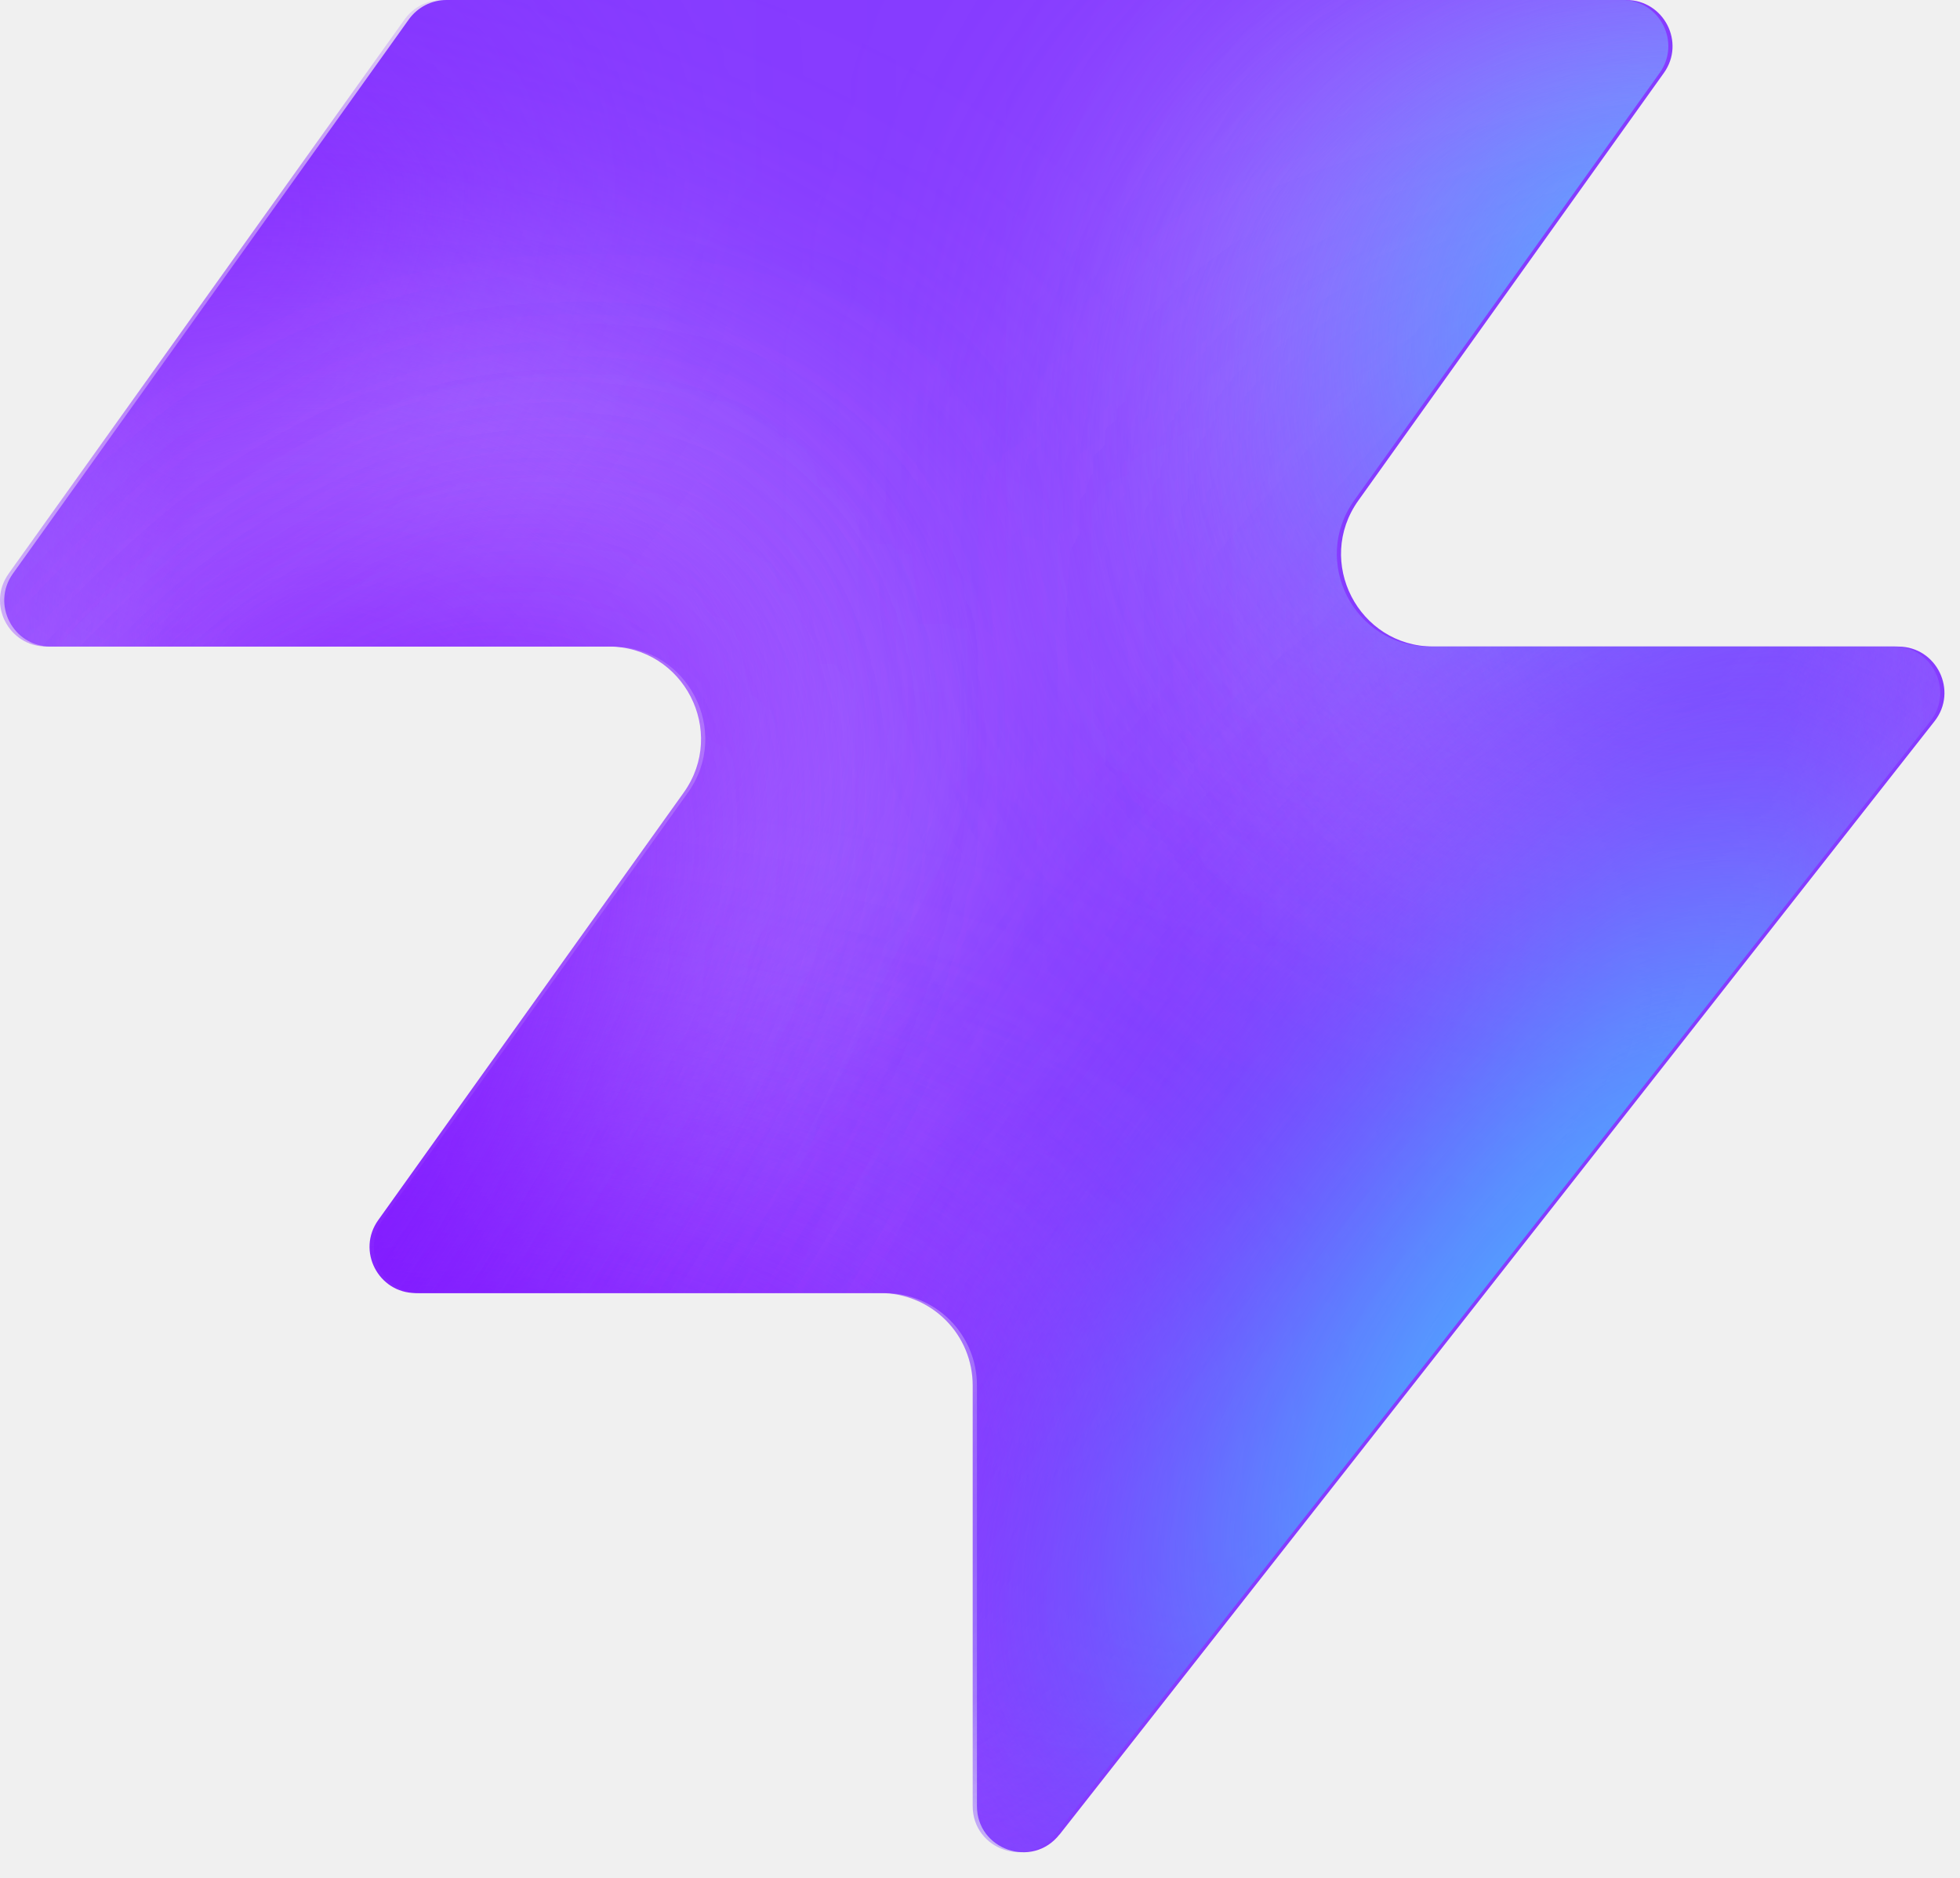
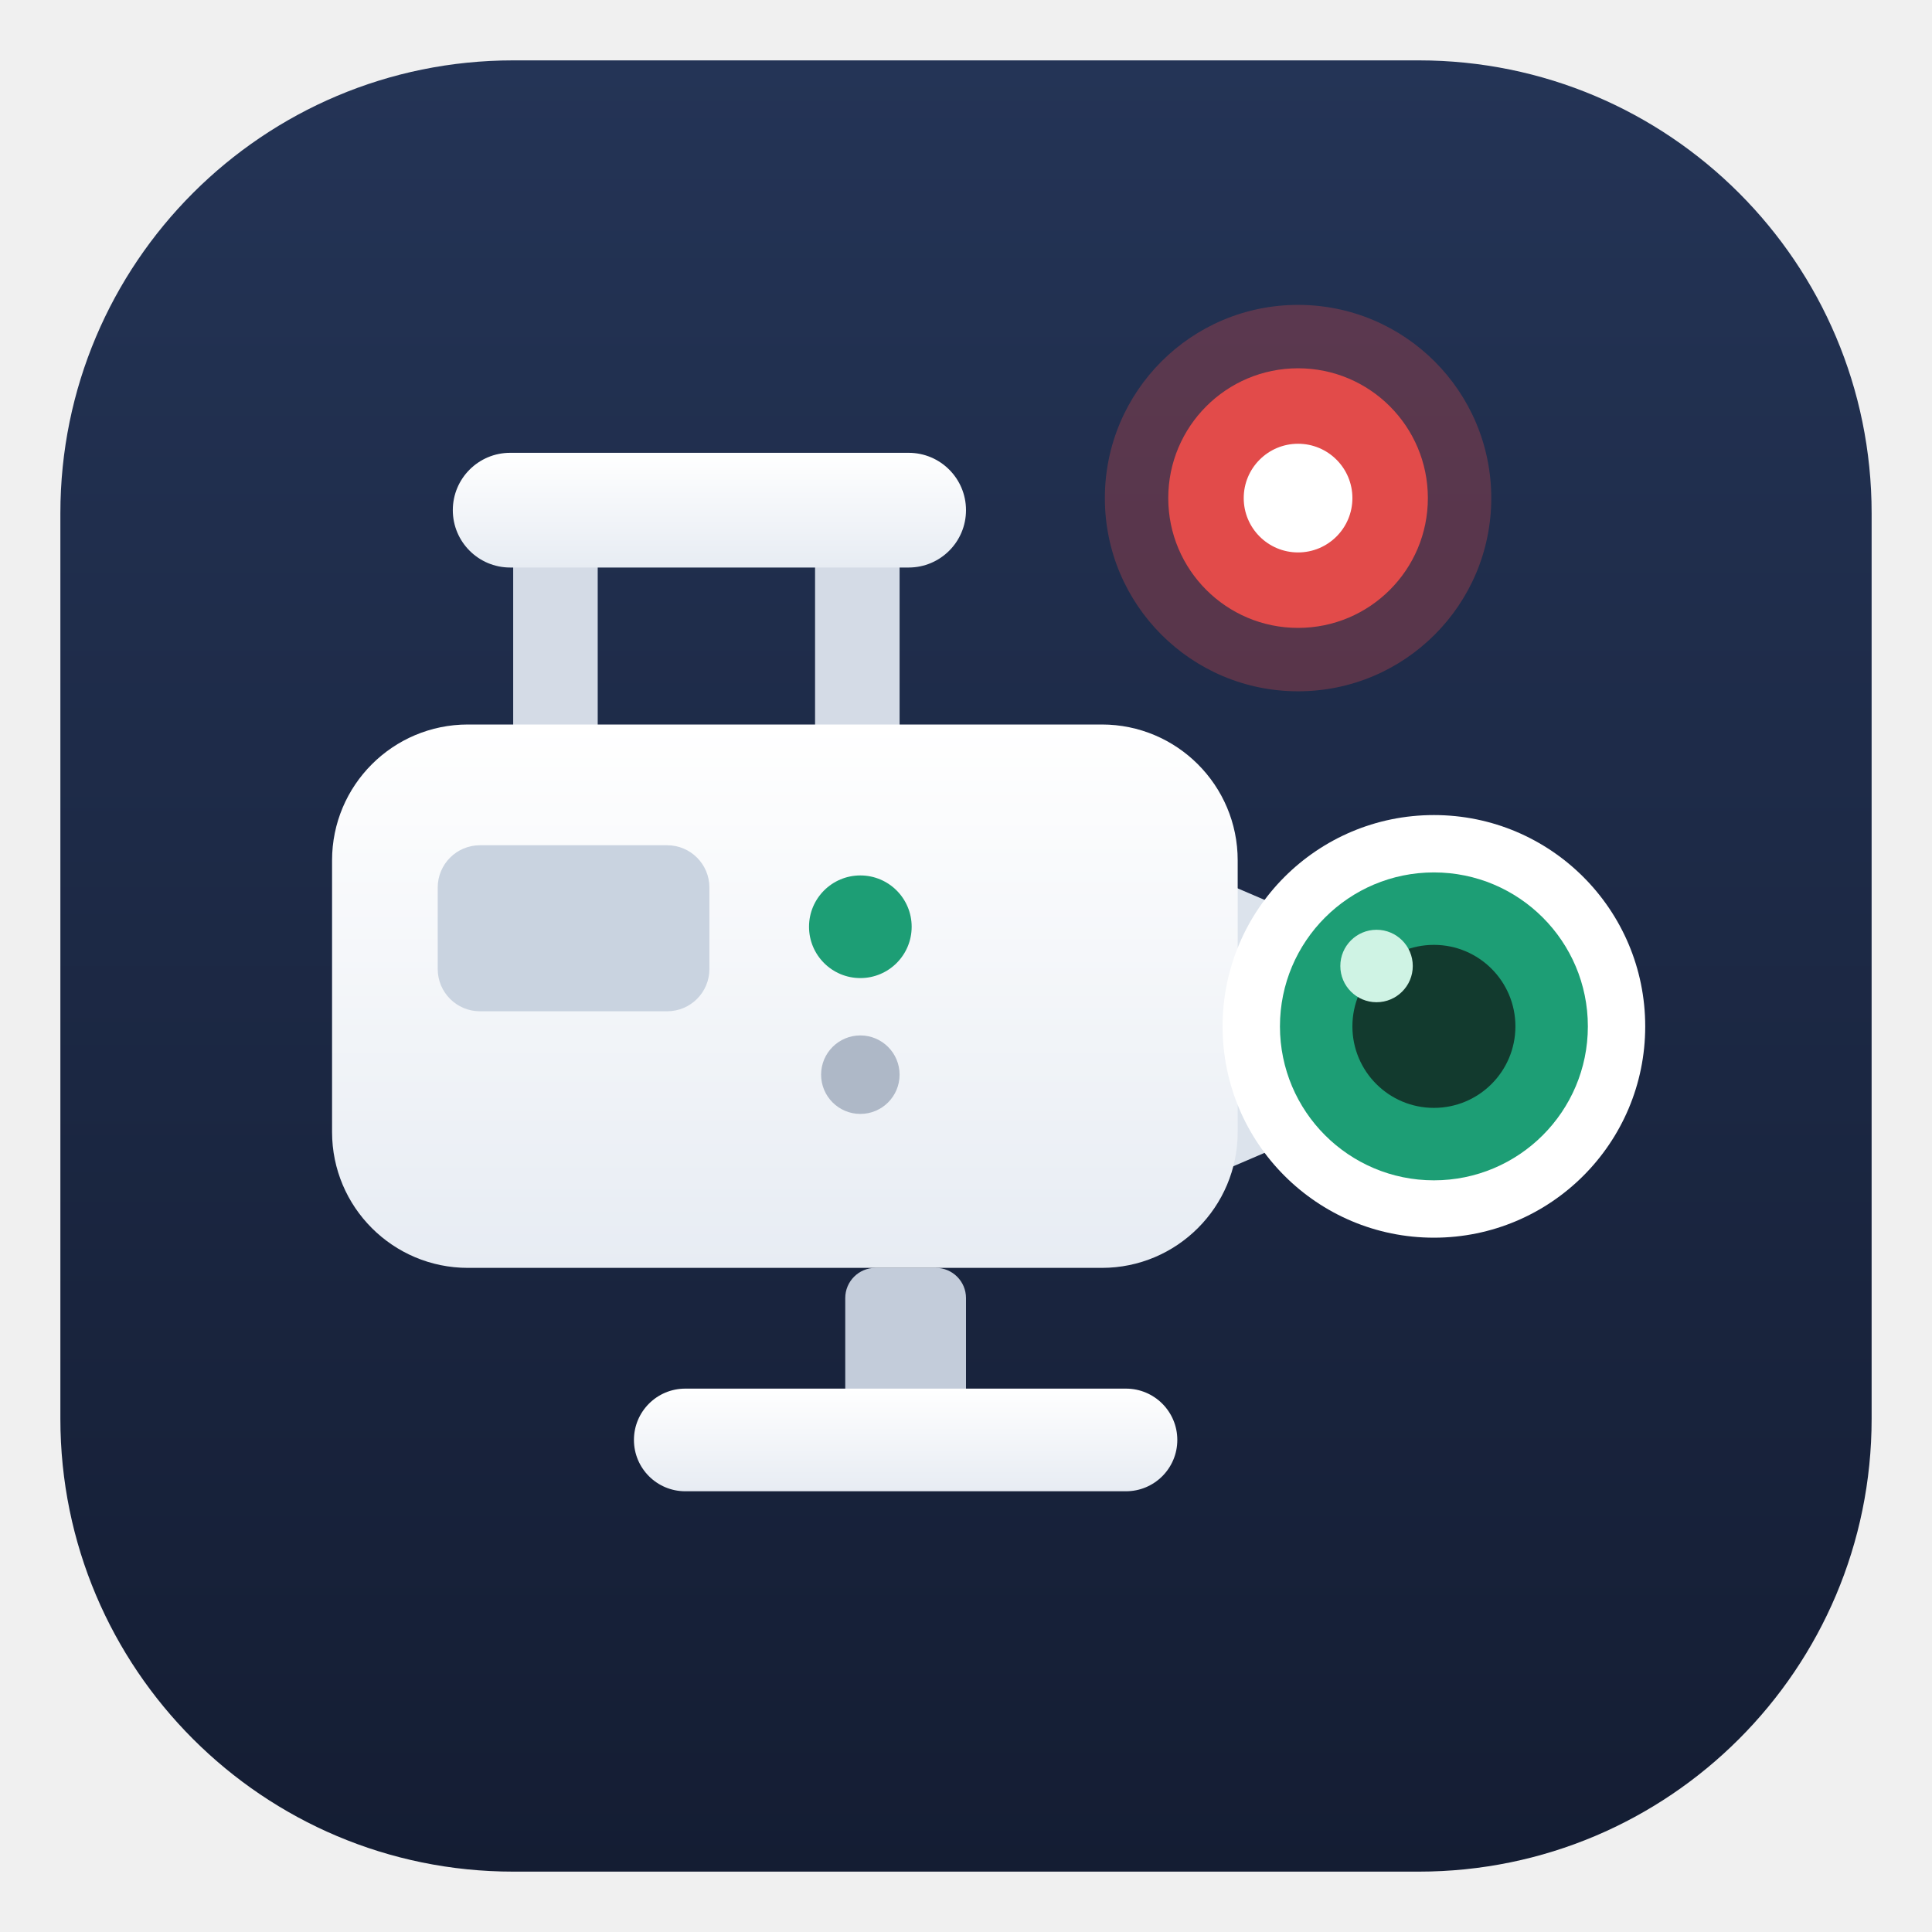
- <svg xmlns="http://www.w3.org/2000/svg" width="48" height="46" fill="none" viewBox="0 0 48 46">
-   <path fill="#863bff" d="M25.946 44.938c-.664.845-2.021.375-2.021-.698V33.937a2.26 2.26 0 0 0-2.262-2.262H10.287c-.92 0-1.456-1.04-.92-1.788l7.48-10.471c1.07-1.497 0-3.578-1.842-3.578H1.237c-.92 0-1.456-1.04-.92-1.788L10.013.474c.214-.297.556-.474.92-.474h28.894c.92 0 1.456 1.04.92 1.788l-7.48 10.471c-1.07 1.498 0 3.579 1.842 3.579h11.377c.943 0 1.473 1.088.89 1.83L25.947 44.94z" style="fill:#863bff;fill:color(display-p3 .525 .23 1);fill-opacity:1" />
-   <mask id="a" width="48" height="46" x="0" y="0" maskUnits="userSpaceOnUse" style="mask-type:alpha">
-     <path fill="#000" d="M25.842 44.938c-.664.844-2.021.375-2.021-.698V33.937a2.26 2.26 0 0 0-2.262-2.262H10.183c-.92 0-1.456-1.04-.92-1.788l7.48-10.471c1.07-1.498 0-3.579-1.842-3.579H1.133c-.92 0-1.456-1.04-.92-1.787L9.91.473c.214-.297.556-.474.92-.474h28.894c.92 0 1.456 1.04.92 1.788l-7.48 10.471c-1.07 1.498 0 3.578 1.842 3.578h11.377c.943 0 1.473 1.088.89 1.832L25.843 44.94z" style="fill:#000;fill-opacity:1" />
-   </mask>
-   <g mask="url(#a)">
-     <g filter="url(#b)">
-       <ellipse cx="5.508" cy="14.704" fill="#ede6ff" rx="5.508" ry="14.704" style="fill:#ede6ff;fill:color(display-p3 .927 .903 1);fill-opacity:1" transform="matrix(.00324 1 1 -.00324 -4.47 31.516)" />
-     </g>
-     <g filter="url(#c)">
-       <ellipse cx="10.399" cy="29.851" fill="#ede6ff" rx="10.399" ry="29.851" style="fill:#ede6ff;fill:color(display-p3 .927 .903 1);fill-opacity:1" transform="matrix(.00324 1 1 -.00324 -39.328 7.883)" />
-     </g>
-     <g filter="url(#d)">
-       <ellipse cx="5.508" cy="30.487" fill="#7e14ff" rx="5.508" ry="30.487" style="fill:#7e14ff;fill:color(display-p3 .492 .077 1);fill-opacity:1" transform="rotate(89.814 -25.913 -14.639)scale(1 -1)" />
-     </g>
-     <g filter="url(#e)">
-       <ellipse cx="5.508" cy="30.599" fill="#7e14ff" rx="5.508" ry="30.599" style="fill:#7e14ff;fill:color(display-p3 .492 .077 1);fill-opacity:1" transform="rotate(89.814 -32.644 -3.334)scale(1 -1)" />
-     </g>
-     <g filter="url(#f)">
-       <ellipse cx="5.508" cy="30.599" fill="#7e14ff" rx="5.508" ry="30.599" style="fill:#7e14ff;fill:color(display-p3 .492 .077 1);fill-opacity:1" transform="matrix(.00324 1 1 -.00324 -34.34 30.47)" />
-     </g>
-     <g filter="url(#g)">
-       <ellipse cx="14.072" cy="22.078" fill="#ede6ff" rx="14.072" ry="22.078" style="fill:#ede6ff;fill:color(display-p3 .927 .903 1);fill-opacity:1" transform="rotate(93.35 24.506 48.493)scale(-1 1)" />
-     </g>
-     <g filter="url(#h)">
-       <ellipse cx="3.47" cy="21.501" fill="#7e14ff" rx="3.47" ry="21.501" style="fill:#7e14ff;fill:color(display-p3 .492 .077 1);fill-opacity:1" transform="rotate(89.009 28.708 47.59)scale(-1 1)" />
-     </g>
-     <g filter="url(#i)">
-       <ellipse cx="3.47" cy="21.501" fill="#7e14ff" rx="3.47" ry="21.501" style="fill:#7e14ff;fill:color(display-p3 .492 .077 1);fill-opacity:1" transform="rotate(89.009 28.708 47.59)scale(-1 1)" />
-     </g>
-     <g filter="url(#j)">
-       <ellipse cx=".387" cy="8.972" fill="#7e14ff" rx="4.407" ry="29.108" style="fill:#7e14ff;fill:color(display-p3 .492 .077 1);fill-opacity:1" transform="rotate(39.51 .387 8.972)" />
-     </g>
-     <g filter="url(#k)">
-       <ellipse cx="47.523" cy="-6.092" fill="#7e14ff" rx="4.407" ry="29.108" style="fill:#7e14ff;fill:color(display-p3 .492 .077 1);fill-opacity:1" transform="rotate(37.892 47.523 -6.092)" />
-     </g>
-     <g filter="url(#l)">
-       <ellipse cx="41.412" cy="6.333" fill="#47bfff" rx="5.971" ry="9.665" style="fill:#47bfff;fill:color(display-p3 .28 .748 1);fill-opacity:1" transform="rotate(37.892 41.412 6.333)" />
-     </g>
-     <g filter="url(#m)">
-       <ellipse cx="-1.879" cy="38.332" fill="#7e14ff" rx="4.407" ry="29.108" style="fill:#7e14ff;fill:color(display-p3 .492 .077 1);fill-opacity:1" transform="rotate(37.892 -1.88 38.332)" />
-     </g>
-     <g filter="url(#n)">
-       <ellipse cx="-1.879" cy="38.332" fill="#7e14ff" rx="4.407" ry="29.108" style="fill:#7e14ff;fill:color(display-p3 .492 .077 1);fill-opacity:1" transform="rotate(37.892 -1.88 38.332)" />
-     </g>
-     <g filter="url(#o)">
-       <ellipse cx="35.651" cy="29.907" fill="#7e14ff" rx="4.407" ry="29.108" style="fill:#7e14ff;fill:color(display-p3 .492 .077 1);fill-opacity:1" transform="rotate(37.892 35.651 29.907)" />
-     </g>
-     <g filter="url(#p)">
-       <ellipse cx="38.418" cy="32.4" fill="#47bfff" rx="5.971" ry="15.297" style="fill:#47bfff;fill:color(display-p3 .28 .748 1);fill-opacity:1" transform="rotate(37.892 38.418 32.4)" />
-     </g>
-   </g>
+ <svg xmlns="http://www.w3.org/2000/svg" viewBox="0 0 64 64" width="64" height="64" role="img" aria-label="Cámara de transmisión en vivo">
  <defs>
-     <filter id="b" width="60.045" height="41.654" x="-19.77" y="16.149" color-interpolation-filters="sRGB" filterUnits="userSpaceOnUse">
-       <feFlood flood-opacity="0" result="BackgroundImageFix" />
-       <feBlend in="SourceGraphic" in2="BackgroundImageFix" result="shape" />
-       <feGaussianBlur result="effect1_foregroundBlur_2002_17158" stdDeviation="7.659" />
-     </filter>
-     <filter id="c" width="90.34" height="51.437" x="-54.613" y="-7.533" color-interpolation-filters="sRGB" filterUnits="userSpaceOnUse">
-       <feFlood flood-opacity="0" result="BackgroundImageFix" />
-       <feBlend in="SourceGraphic" in2="BackgroundImageFix" result="shape" />
-       <feGaussianBlur result="effect1_foregroundBlur_2002_17158" stdDeviation="7.659" />
-     </filter>
-     <filter id="d" width="79.355" height="29.4" x="-49.64" y="2.03" color-interpolation-filters="sRGB" filterUnits="userSpaceOnUse">
-       <feFlood flood-opacity="0" result="BackgroundImageFix" />
-       <feBlend in="SourceGraphic" in2="BackgroundImageFix" result="shape" />
-       <feGaussianBlur result="effect1_foregroundBlur_2002_17158" stdDeviation="4.596" />
-     </filter>
-     <filter id="e" width="79.579" height="29.4" x="-45.045" y="20.029" color-interpolation-filters="sRGB" filterUnits="userSpaceOnUse">
-       <feFlood flood-opacity="0" result="BackgroundImageFix" />
-       <feBlend in="SourceGraphic" in2="BackgroundImageFix" result="shape" />
-       <feGaussianBlur result="effect1_foregroundBlur_2002_17158" stdDeviation="4.596" />
-     </filter>
-     <filter id="f" width="79.579" height="29.4" x="-43.513" y="21.178" color-interpolation-filters="sRGB" filterUnits="userSpaceOnUse">
-       <feFlood flood-opacity="0" result="BackgroundImageFix" />
-       <feBlend in="SourceGraphic" in2="BackgroundImageFix" result="shape" />
-       <feGaussianBlur result="effect1_foregroundBlur_2002_17158" stdDeviation="4.596" />
-     </filter>
-     <filter id="g" width="74.749" height="58.852" x="15.756" y="-17.901" color-interpolation-filters="sRGB" filterUnits="userSpaceOnUse">
-       <feFlood flood-opacity="0" result="BackgroundImageFix" />
-       <feBlend in="SourceGraphic" in2="BackgroundImageFix" result="shape" />
-       <feGaussianBlur result="effect1_foregroundBlur_2002_17158" stdDeviation="7.659" />
-     </filter>
-     <filter id="h" width="61.377" height="25.362" x="23.548" y="2.284" color-interpolation-filters="sRGB" filterUnits="userSpaceOnUse">
-       <feFlood flood-opacity="0" result="BackgroundImageFix" />
-       <feBlend in="SourceGraphic" in2="BackgroundImageFix" result="shape" />
-       <feGaussianBlur result="effect1_foregroundBlur_2002_17158" stdDeviation="4.596" />
-     </filter>
-     <filter id="i" width="61.377" height="25.362" x="23.548" y="2.284" color-interpolation-filters="sRGB" filterUnits="userSpaceOnUse">
-       <feFlood flood-opacity="0" result="BackgroundImageFix" />
-       <feBlend in="SourceGraphic" in2="BackgroundImageFix" result="shape" />
-       <feGaussianBlur result="effect1_foregroundBlur_2002_17158" stdDeviation="4.596" />
-     </filter>
-     <filter id="j" width="56.045" height="63.649" x="-27.636" y="-22.853" color-interpolation-filters="sRGB" filterUnits="userSpaceOnUse">
-       <feFlood flood-opacity="0" result="BackgroundImageFix" />
-       <feBlend in="SourceGraphic" in2="BackgroundImageFix" result="shape" />
-       <feGaussianBlur result="effect1_foregroundBlur_2002_17158" stdDeviation="4.596" />
-     </filter>
-     <filter id="k" width="54.814" height="64.646" x="20.116" y="-38.415" color-interpolation-filters="sRGB" filterUnits="userSpaceOnUse">
-       <feFlood flood-opacity="0" result="BackgroundImageFix" />
-       <feBlend in="SourceGraphic" in2="BackgroundImageFix" result="shape" />
-       <feGaussianBlur result="effect1_foregroundBlur_2002_17158" stdDeviation="4.596" />
-     </filter>
-     <filter id="l" width="33.541" height="35.313" x="24.641" y="-11.323" color-interpolation-filters="sRGB" filterUnits="userSpaceOnUse">
-       <feFlood flood-opacity="0" result="BackgroundImageFix" />
-       <feBlend in="SourceGraphic" in2="BackgroundImageFix" result="shape" />
-       <feGaussianBlur result="effect1_foregroundBlur_2002_17158" stdDeviation="4.596" />
-     </filter>
-     <filter id="m" width="54.814" height="64.646" x="-29.286" y="6.009" color-interpolation-filters="sRGB" filterUnits="userSpaceOnUse">
-       <feFlood flood-opacity="0" result="BackgroundImageFix" />
-       <feBlend in="SourceGraphic" in2="BackgroundImageFix" result="shape" />
-       <feGaussianBlur result="effect1_foregroundBlur_2002_17158" stdDeviation="4.596" />
-     </filter>
-     <filter id="n" width="54.814" height="64.646" x="-29.286" y="6.009" color-interpolation-filters="sRGB" filterUnits="userSpaceOnUse">
-       <feFlood flood-opacity="0" result="BackgroundImageFix" />
-       <feBlend in="SourceGraphic" in2="BackgroundImageFix" result="shape" />
-       <feGaussianBlur result="effect1_foregroundBlur_2002_17158" stdDeviation="4.596" />
-     </filter>
-     <filter id="o" width="54.814" height="64.646" x="8.244" y="-2.416" color-interpolation-filters="sRGB" filterUnits="userSpaceOnUse">
-       <feFlood flood-opacity="0" result="BackgroundImageFix" />
-       <feBlend in="SourceGraphic" in2="BackgroundImageFix" result="shape" />
-       <feGaussianBlur result="effect1_foregroundBlur_2002_17158" stdDeviation="4.596" />
-     </filter>
-     <filter id="p" width="39.409" height="43.623" x="18.713" y="10.588" color-interpolation-filters="sRGB" filterUnits="userSpaceOnUse">
-       <feFlood flood-opacity="0" result="BackgroundImageFix" />
-       <feBlend in="SourceGraphic" in2="BackgroundImageFix" result="shape" />
-       <feGaussianBlur result="effect1_foregroundBlur_2002_17158" stdDeviation="4.596" />
-     </filter>
+     <linearGradient id="bg" x1="0" y1="0" x2="0" y2="1">
+       <stop offset="0" stop-color="#243456" />
+       <stop offset="1" stop-color="#141d33" />
+     </linearGradient>
+     <linearGradient id="body" x1="0" y1="0" x2="0" y2="1">
+       <stop offset="0" stop-color="#FFFFFF" />
+       <stop offset="1" stop-color="#E7ECF3" />
+     </linearGradient>
  </defs>
+   <rect x="2" y="2" width="60" height="60" rx="15" fill="url(#bg)" />
+   <rect x="17" y="17" width="2.8" height="9" rx="1.4" fill="#D4DBE6" />
+   <rect x="27" y="17" width="2.8" height="9" rx="1.4" fill="#D4DBE6" />
+   <rect x="15" y="15" width="17" height="3.8" rx="1.9" fill="url(#body)" />
+   <rect x="28" y="42" width="4" height="5" rx="1" fill="#C3CCDA" />
+   <rect x="21" y="46" width="18" height="3.4" rx="1.7" fill="url(#body)" />
+   <polygon points="40,29 40,39 47,36 47,32" fill="#DCE3EC" />
+   <rect x="11" y="24" width="30" height="18" rx="4.5" fill="url(#body)" />
+   <rect x="14.5" y="28" width="9" height="5.5" rx="1.4" fill="#C9D3E0" />
+   <circle cx="28.5" cy="30.7" r="1.7" fill="#1D9E75" />
+   <circle cx="28.5" cy="35.6" r="1.3" fill="#AEB8C7" />
+   <circle cx="47.5" cy="34" r="7" fill="#FFFFFF" />
+   <circle cx="47.5" cy="34" r="5.1" fill="#1D9E75" />
+   <circle cx="47.5" cy="34" r="2.7" fill="#123A2E" />
+   <circle cx="45.6" cy="32" r="1.2" fill="#CFF3E4" />
+   <circle cx="43" cy="16.5" r="6.4" fill="#E24B4A" opacity="0.3" />
+   <circle cx="43" cy="16.5" r="4.3" fill="#E24B4A" />
+   <circle cx="43" cy="16.5" r="1.8" fill="#FFFFFF" />
</svg>
